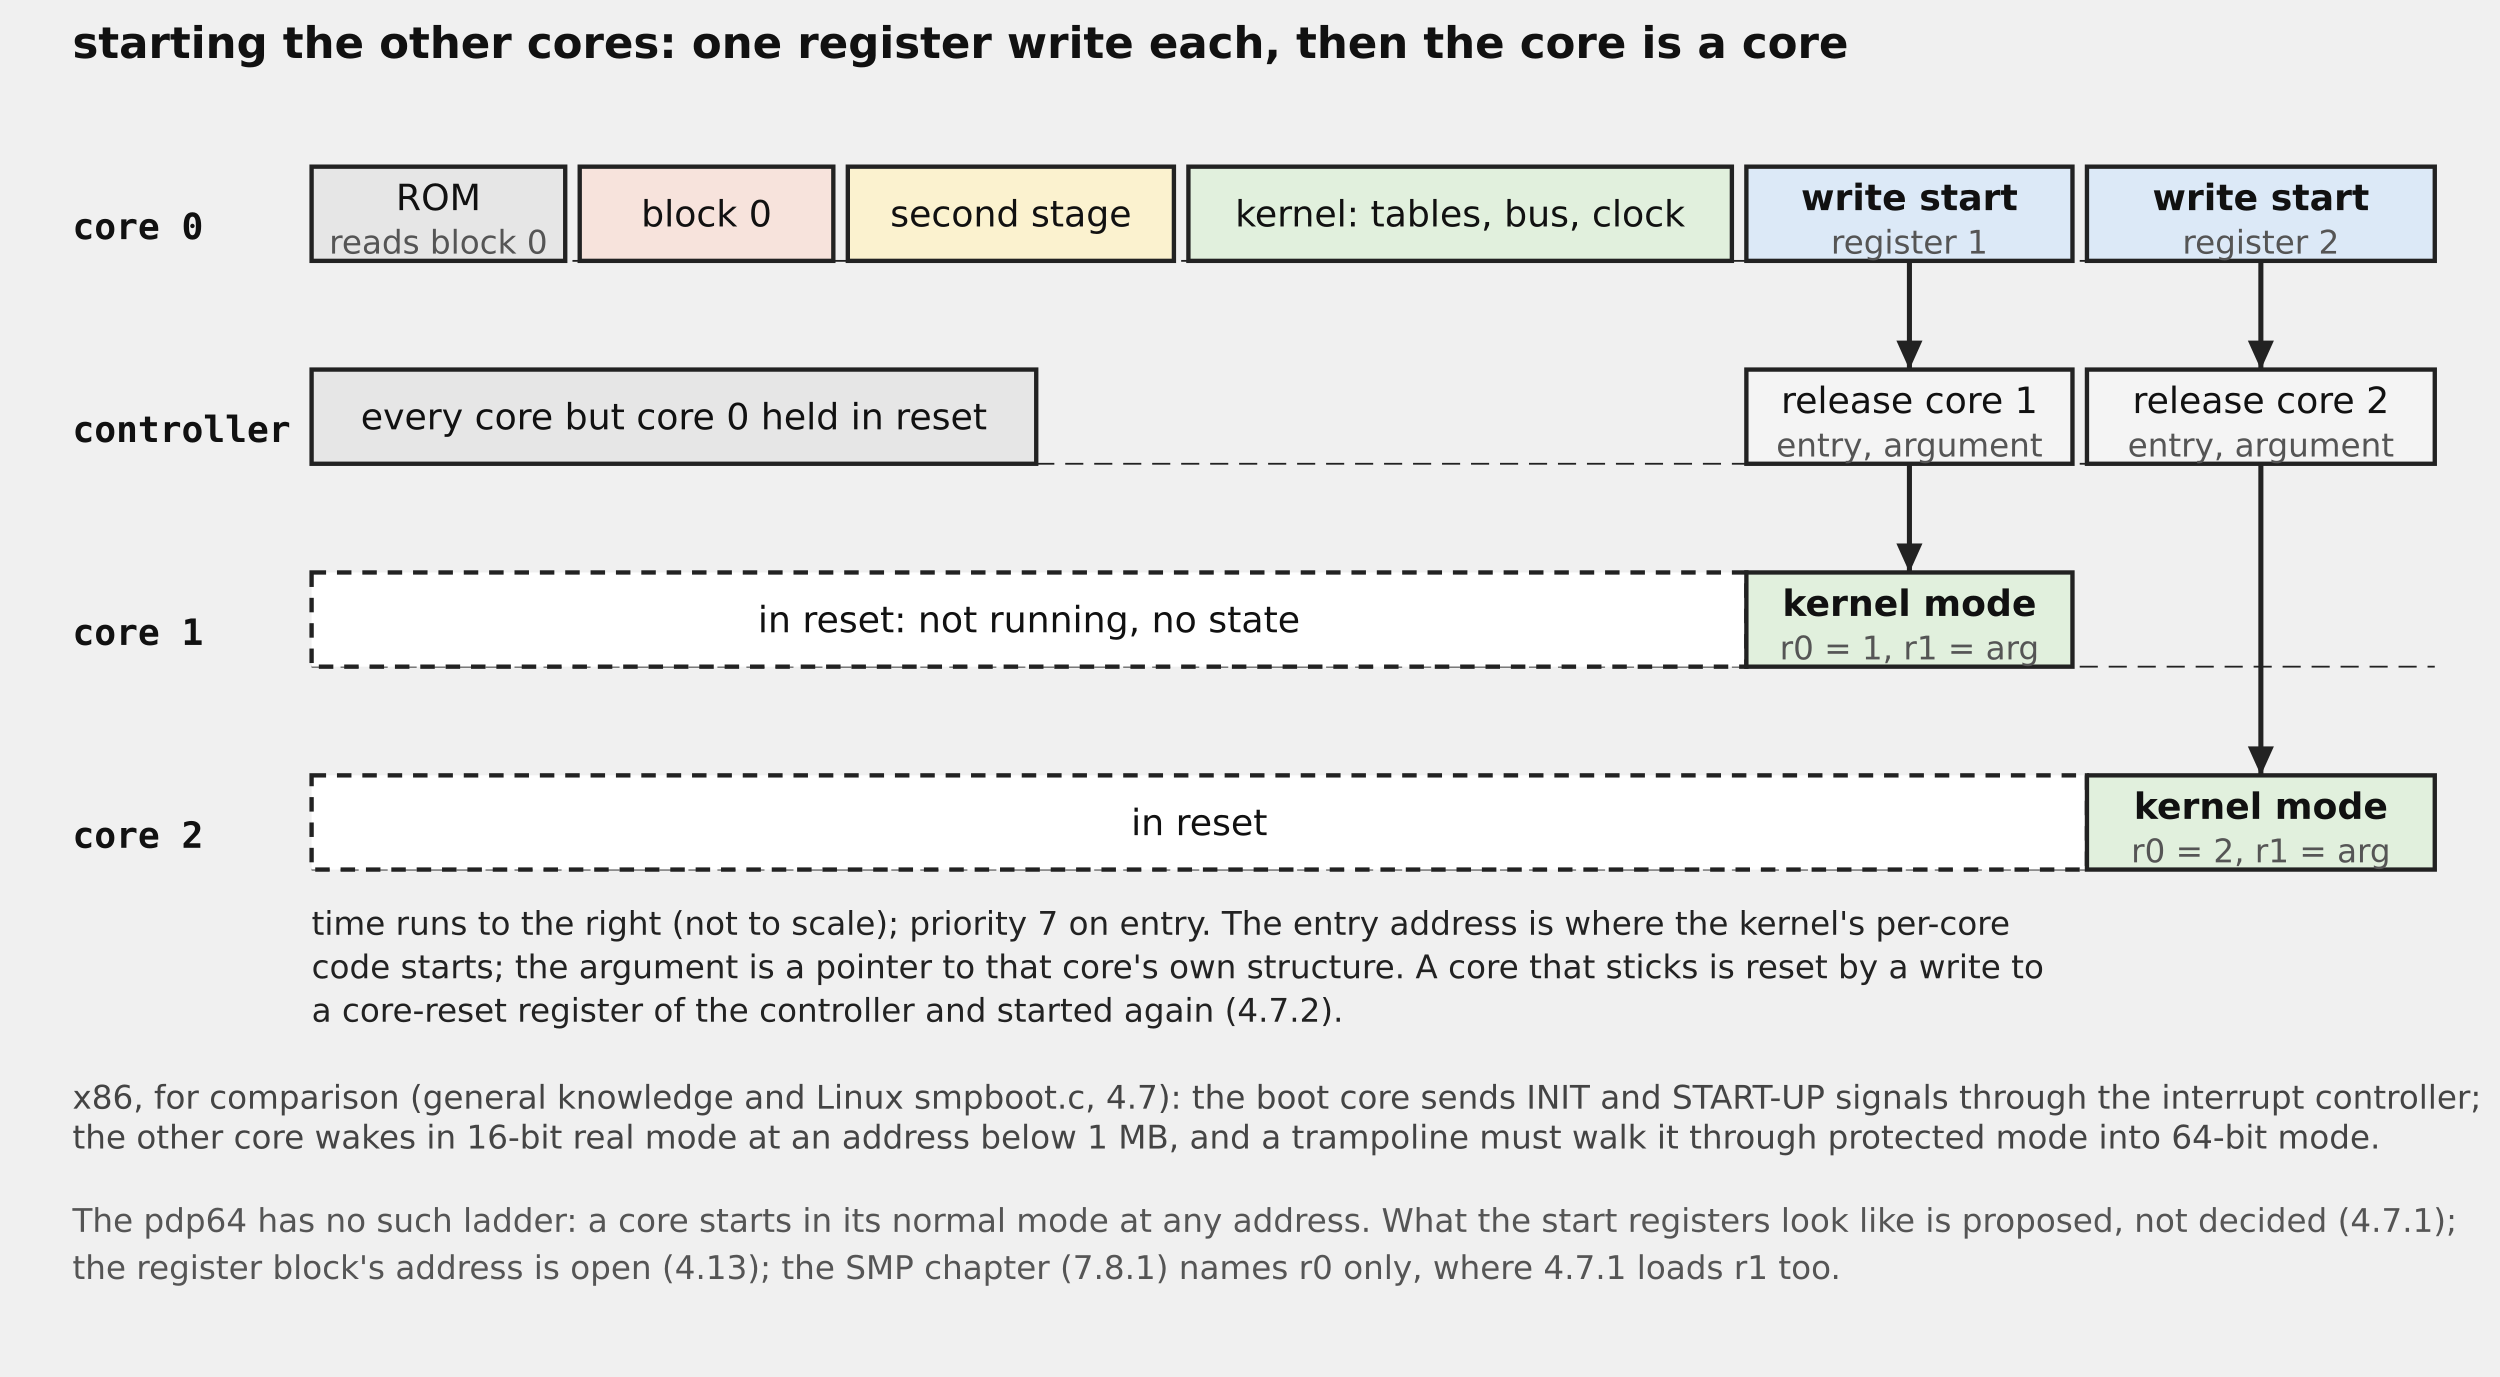
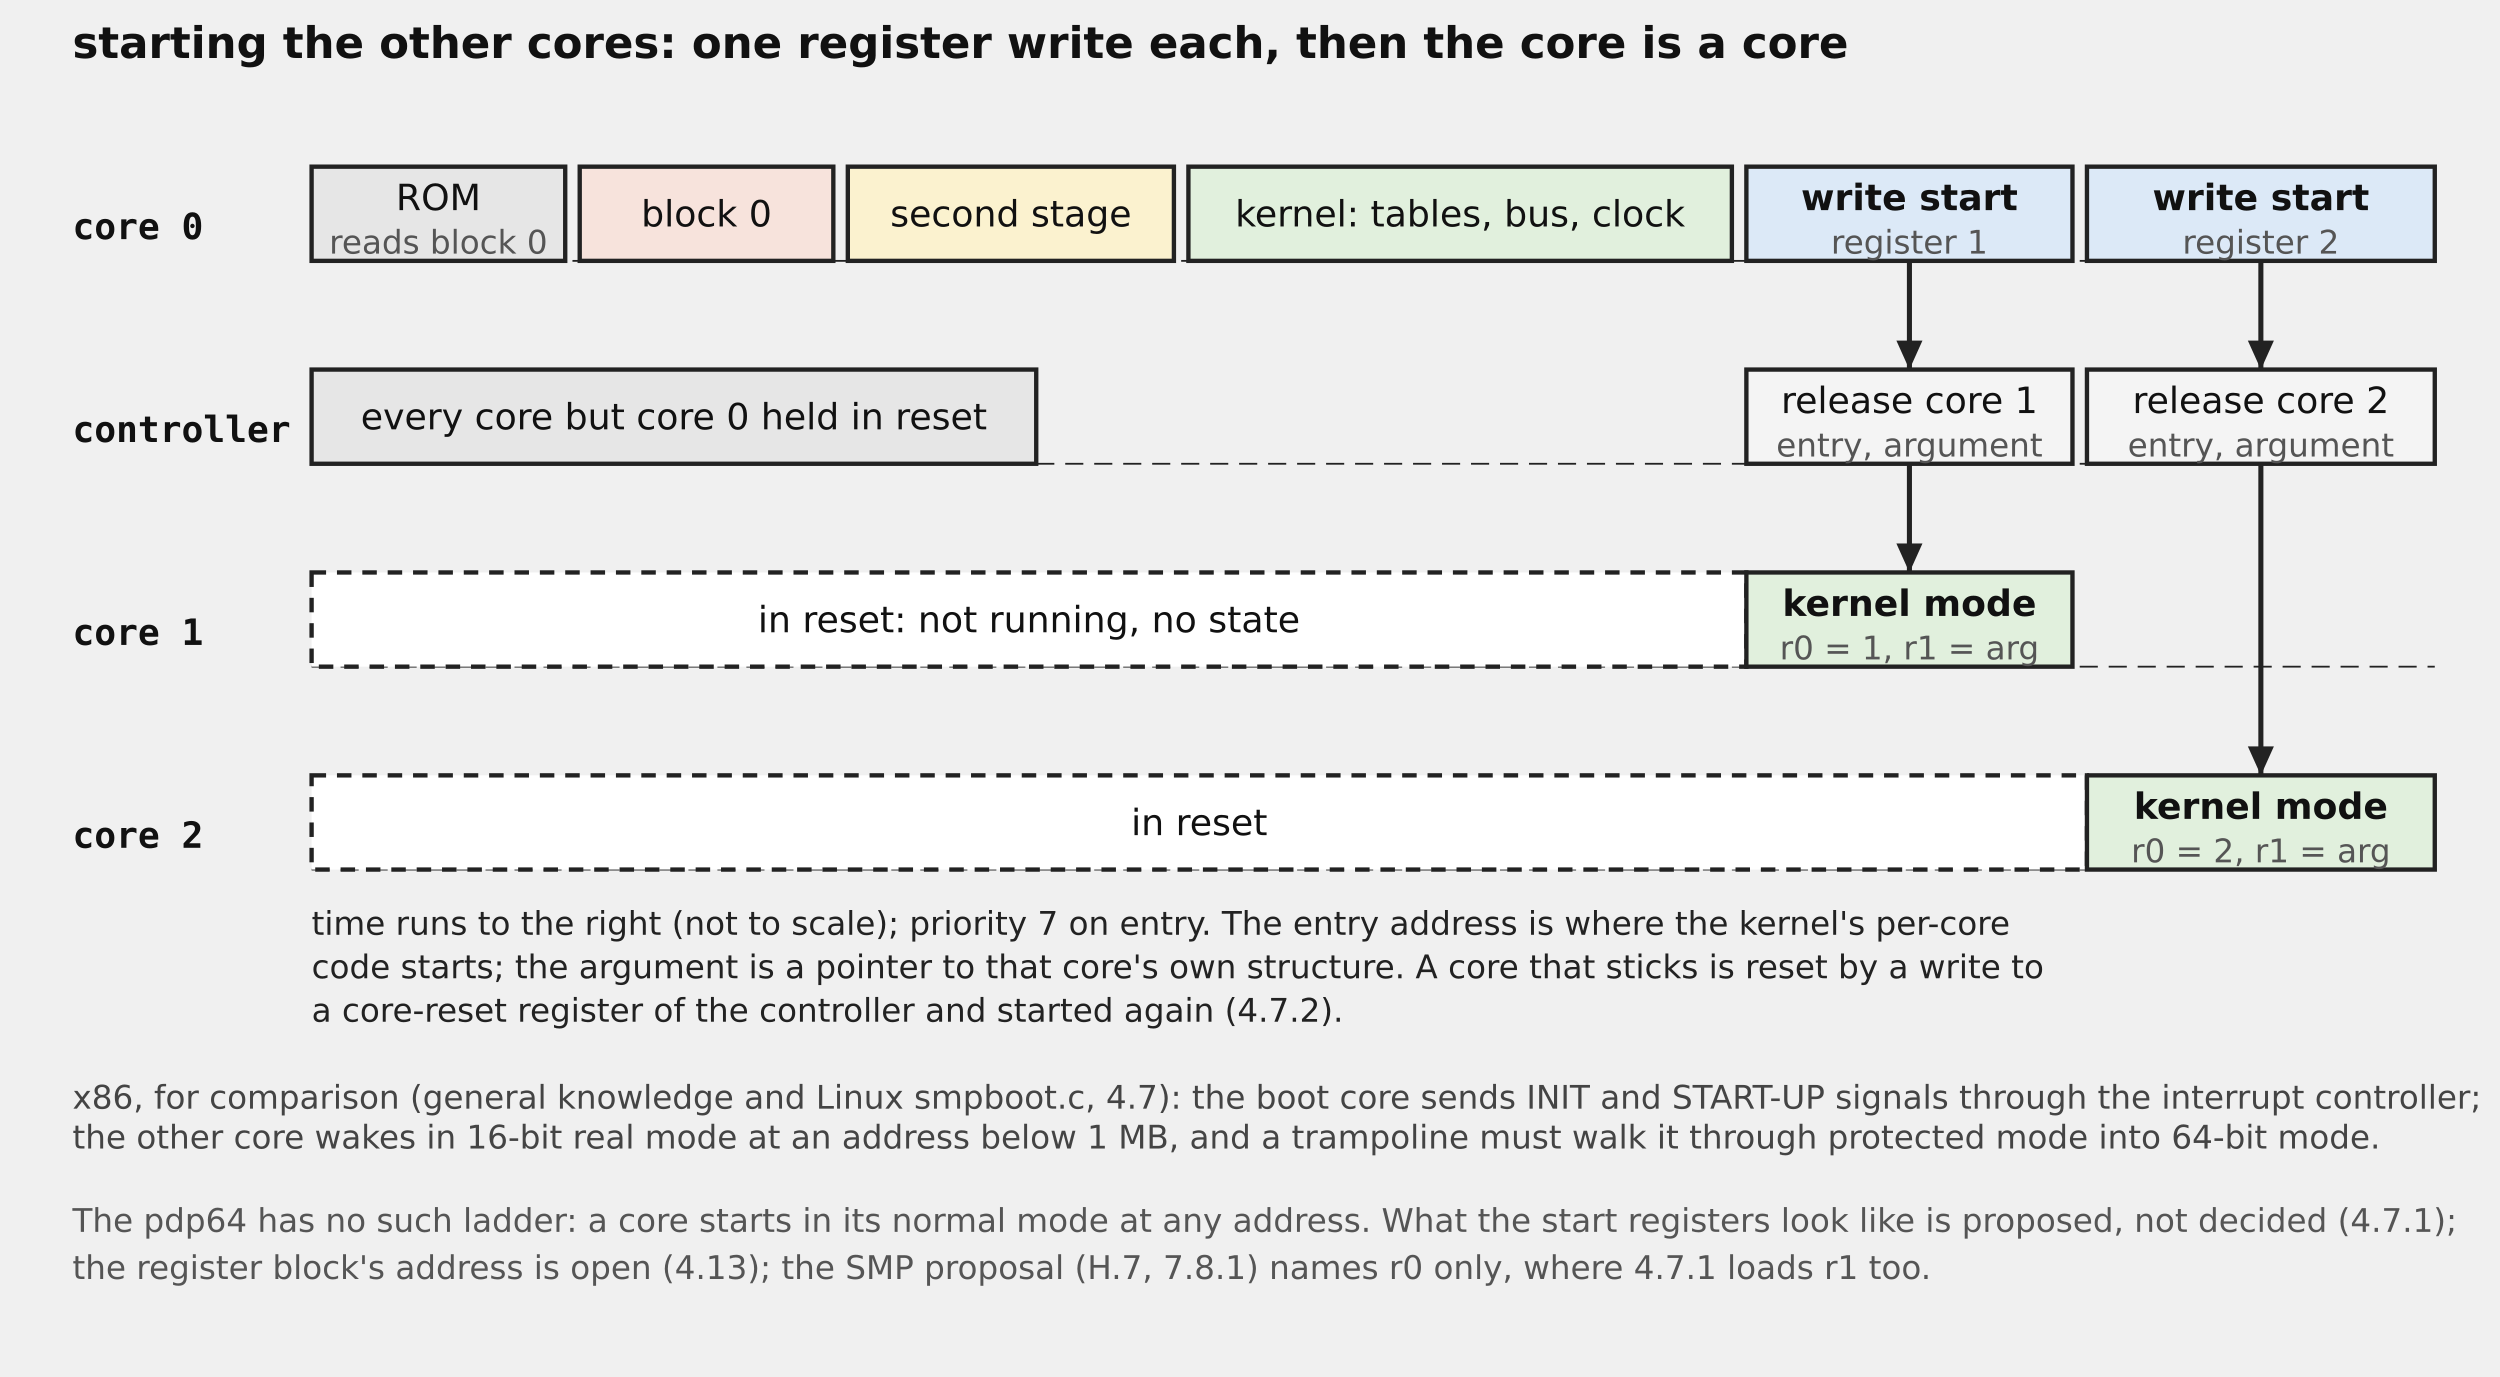
<svg xmlns="http://www.w3.org/2000/svg" width="690" height="380" viewBox="0 0 690 380" font-family="DejaVu Sans, sans-serif">
  <text x="20.0" y="16.0" font-size="12" text-anchor="start" fill="#111" font-family="DejaVu Sans, sans-serif" font-weight="bold">starting the other cores: one register write each, then the core is a core</text>
  <text x="20.0" y="66.0" font-size="10" text-anchor="start" fill="#111" font-family="DejaVu Sans Mono, monospace" font-weight="bold">core 0</text>
  <path d="M86.0,72.0 L672.0,72.0" fill="none" stroke="#222" stroke-width="0.5" stroke-dasharray="5 3" />
  <text x="20.0" y="122.0" font-size="10" text-anchor="start" fill="#111" font-family="DejaVu Sans Mono, monospace" font-weight="bold">controller</text>
  <path d="M86.0,128.0 L672.0,128.0" fill="none" stroke="#222" stroke-width="0.5" stroke-dasharray="5 3" />
  <text x="20.0" y="178.0" font-size="10" text-anchor="start" fill="#111" font-family="DejaVu Sans Mono, monospace" font-weight="bold">core 1</text>
  <path d="M86.0,184.0 L672.0,184.0" fill="none" stroke="#222" stroke-width="0.5" stroke-dasharray="5 3" />
  <text x="20.0" y="234.0" font-size="10" text-anchor="start" fill="#111" font-family="DejaVu Sans Mono, monospace" font-weight="bold">core 2</text>
  <path d="M86.0,240.0 L672.0,240.0" fill="none" stroke="#222" stroke-width="0.5" stroke-dasharray="5 3" />
  <rect x="86.0" y="46.0" width="70.0" height="26.0" fill="#e6e6e6" stroke="#222" stroke-width="1.2" />
  <text x="121.0" y="58.0" font-size="10" text-anchor="middle" fill="#111" font-family="DejaVu Sans, sans-serif">ROM</text>
  <text x="121.0" y="70.0" font-size="9" text-anchor="middle" fill="#555" font-family="DejaVu Sans, sans-serif">reads block 0</text>
  <rect x="160.0" y="46.0" width="70.0" height="26.0" fill="#f7e3dc" stroke="#222" stroke-width="1.2" />
  <text x="195.0" y="62.5" font-size="10" text-anchor="middle" fill="#111" font-family="DejaVu Sans, sans-serif">block 0</text>
  <rect x="234.0" y="46.0" width="90.0" height="26.0" fill="#fbf2cf" stroke="#222" stroke-width="1.2" />
  <text x="279.0" y="62.5" font-size="10" text-anchor="middle" fill="#111" font-family="DejaVu Sans, sans-serif">second stage</text>
  <rect x="328.0" y="46.0" width="150.0" height="26.0" fill="#e1f0dd" stroke="#222" stroke-width="1.2" />
  <text x="403.0" y="62.5" font-size="10" text-anchor="middle" fill="#111" font-family="DejaVu Sans, sans-serif">kernel: tables, bus, clock</text>
  <rect x="482.0" y="46.0" width="90.0" height="26.0" fill="#dce9f7" stroke="#222" stroke-width="1.2" />
  <text x="527.0" y="58.0" font-size="10" text-anchor="middle" fill="#111" font-family="DejaVu Sans, sans-serif" font-weight="bold">write start</text>
  <text x="527.0" y="70.0" font-size="9" text-anchor="middle" fill="#555" font-family="DejaVu Sans, sans-serif">register 1</text>
  <rect x="576.0" y="46.0" width="96.0" height="26.0" fill="#dce9f7" stroke="#222" stroke-width="1.2" />
  <text x="624.0" y="58.0" font-size="10" text-anchor="middle" fill="#111" font-family="DejaVu Sans, sans-serif" font-weight="bold">write start</text>
  <text x="624.0" y="70.0" font-size="9" text-anchor="middle" fill="#555" font-family="DejaVu Sans, sans-serif">register 2</text>
  <rect x="86.0" y="102.0" width="200.0" height="26.0" fill="#e6e6e6" stroke="#222" stroke-width="1.2" />
  <text x="186.0" y="118.5" font-size="10" text-anchor="middle" fill="#111" font-family="DejaVu Sans, sans-serif">every core but core 0 held in reset</text>
  <rect x="482.0" y="102.0" width="90.0" height="26.0" fill="#f4f4f4" stroke="#222" stroke-width="1.2" />
  <text x="527.0" y="114.0" font-size="10" text-anchor="middle" fill="#111" font-family="DejaVu Sans, sans-serif">release core 1</text>
  <text x="527.0" y="126.0" font-size="9" text-anchor="middle" fill="#555" font-family="DejaVu Sans, sans-serif">entry, argument</text>
  <rect x="576.0" y="102.0" width="96.0" height="26.0" fill="#f4f4f4" stroke="#222" stroke-width="1.2" />
  <text x="624.0" y="114.0" font-size="10" text-anchor="middle" fill="#111" font-family="DejaVu Sans, sans-serif">release core 2</text>
  <text x="624.0" y="126.0" font-size="9" text-anchor="middle" fill="#555" font-family="DejaVu Sans, sans-serif">entry, argument</text>
  <rect x="86.0" y="158.0" width="396.0" height="26.0" fill="#fff" stroke="#222" stroke-width="1.2" stroke-dasharray="4 3" />
  <text x="284.0" y="174.5" font-size="10" text-anchor="middle" fill="#111" font-family="DejaVu Sans, sans-serif">in reset: not running, no state</text>
  <rect x="482.0" y="158.0" width="90.0" height="26.0" fill="#e1f0dd" stroke="#222" stroke-width="1.2" />
  <text x="527.0" y="170.0" font-size="10" text-anchor="middle" fill="#111" font-family="DejaVu Sans, sans-serif" font-weight="bold">kernel mode</text>
  <text x="527.0" y="182.0" font-size="9" text-anchor="middle" fill="#555" font-family="DejaVu Sans, sans-serif">r0 = 1, r1 = arg</text>
  <rect x="86.0" y="214.0" width="490.0" height="26.0" fill="#fff" stroke="#222" stroke-width="1.2" stroke-dasharray="4 3" />
  <text x="331.0" y="230.5" font-size="10" text-anchor="middle" fill="#111" font-family="DejaVu Sans, sans-serif">in reset</text>
  <rect x="576.0" y="214.0" width="96.0" height="26.0" fill="#e1f0dd" stroke="#222" stroke-width="1.2" />
  <text x="624.0" y="226.0" font-size="10" text-anchor="middle" fill="#111" font-family="DejaVu Sans, sans-serif" font-weight="bold">kernel mode</text>
  <text x="624.0" y="238.0" font-size="9" text-anchor="middle" fill="#555" font-family="DejaVu Sans, sans-serif">r0 = 2, r1 = arg</text>
  <path d="M527.0,72.0 L527.0,102.0" fill="none" stroke="#222" stroke-width="1.4" />
  <polygon points="527.0,102.0 523.4,94.0 530.6,94.0" fill="#222" />
  <path d="M624.0,72.0 L624.0,102.0" fill="none" stroke="#222" stroke-width="1.4" />
  <polygon points="624.0,102.0 620.4,94.0 627.6,94.0" fill="#222" />
  <path d="M527.0,128.0 L527.0,158.0" fill="none" stroke="#222" stroke-width="1.4" />
  <polygon points="527.0,158.0 523.4,150.0 530.6,150.0" fill="#222" />
  <path d="M624.0,128.0 L624.0,214.0" fill="none" stroke="#222" stroke-width="1.4" />
  <polygon points="624.0,214.0 620.4,206.0 627.6,206.0" fill="#222" />
  <text x="86.0" y="258.0" font-size="9" text-anchor="start" fill="#222" font-family="DejaVu Sans, sans-serif">time runs to the right (not to scale); priority 7 on entry.  The entry address is where the kernel's per-core</text>
  <text x="86.0" y="270.0" font-size="9" text-anchor="start" fill="#222" font-family="DejaVu Sans, sans-serif">code starts; the argument is a pointer to that core's own structure.  A core that sticks is reset by a write to</text>
  <text x="86.0" y="282.0" font-size="9" text-anchor="start" fill="#222" font-family="DejaVu Sans, sans-serif">a core-reset register of the controller and started again (4.7.2).</text>
  <text x="20.0" y="306.0" font-size="9" text-anchor="start" fill="#444" font-family="DejaVu Sans, sans-serif">x86, for comparison (general knowledge and Linux smpboot.c, 4.7): the boot core sends INIT and START-UP signals through the interrupt controller;</text>
  <text x="20.0" y="317.0" font-size="9" text-anchor="start" fill="#444" font-family="DejaVu Sans, sans-serif">the other core wakes in 16-bit real mode at an address below 1 MB, and a trampoline must walk it through protected mode into 64-bit mode.</text>
  <text x="20.0" y="340.0" font-size="9" text-anchor="start" fill="#555" font-family="DejaVu Sans, sans-serif">The pdp64 has no such ladder: a core starts in its normal mode at any address.  What the start registers look like is proposed, not decided (4.7.1);</text>
-   <text x="20.0" y="353.0" font-size="9" text-anchor="start" fill="#555" font-family="DejaVu Sans, sans-serif">the register block's address is open (4.13); the SMP chapter (7.8.1) names r0 only, where 4.7.1 loads r1 too.</text>
+   <text x="20.0" y="353.0" font-size="9" text-anchor="start" fill="#555" font-family="DejaVu Sans, sans-serif">the register block's address is open (4.13); the SMP proposal (H.7, 7.8.1) names r0 only, where 4.7.1 loads r1 too.</text>
</svg>
